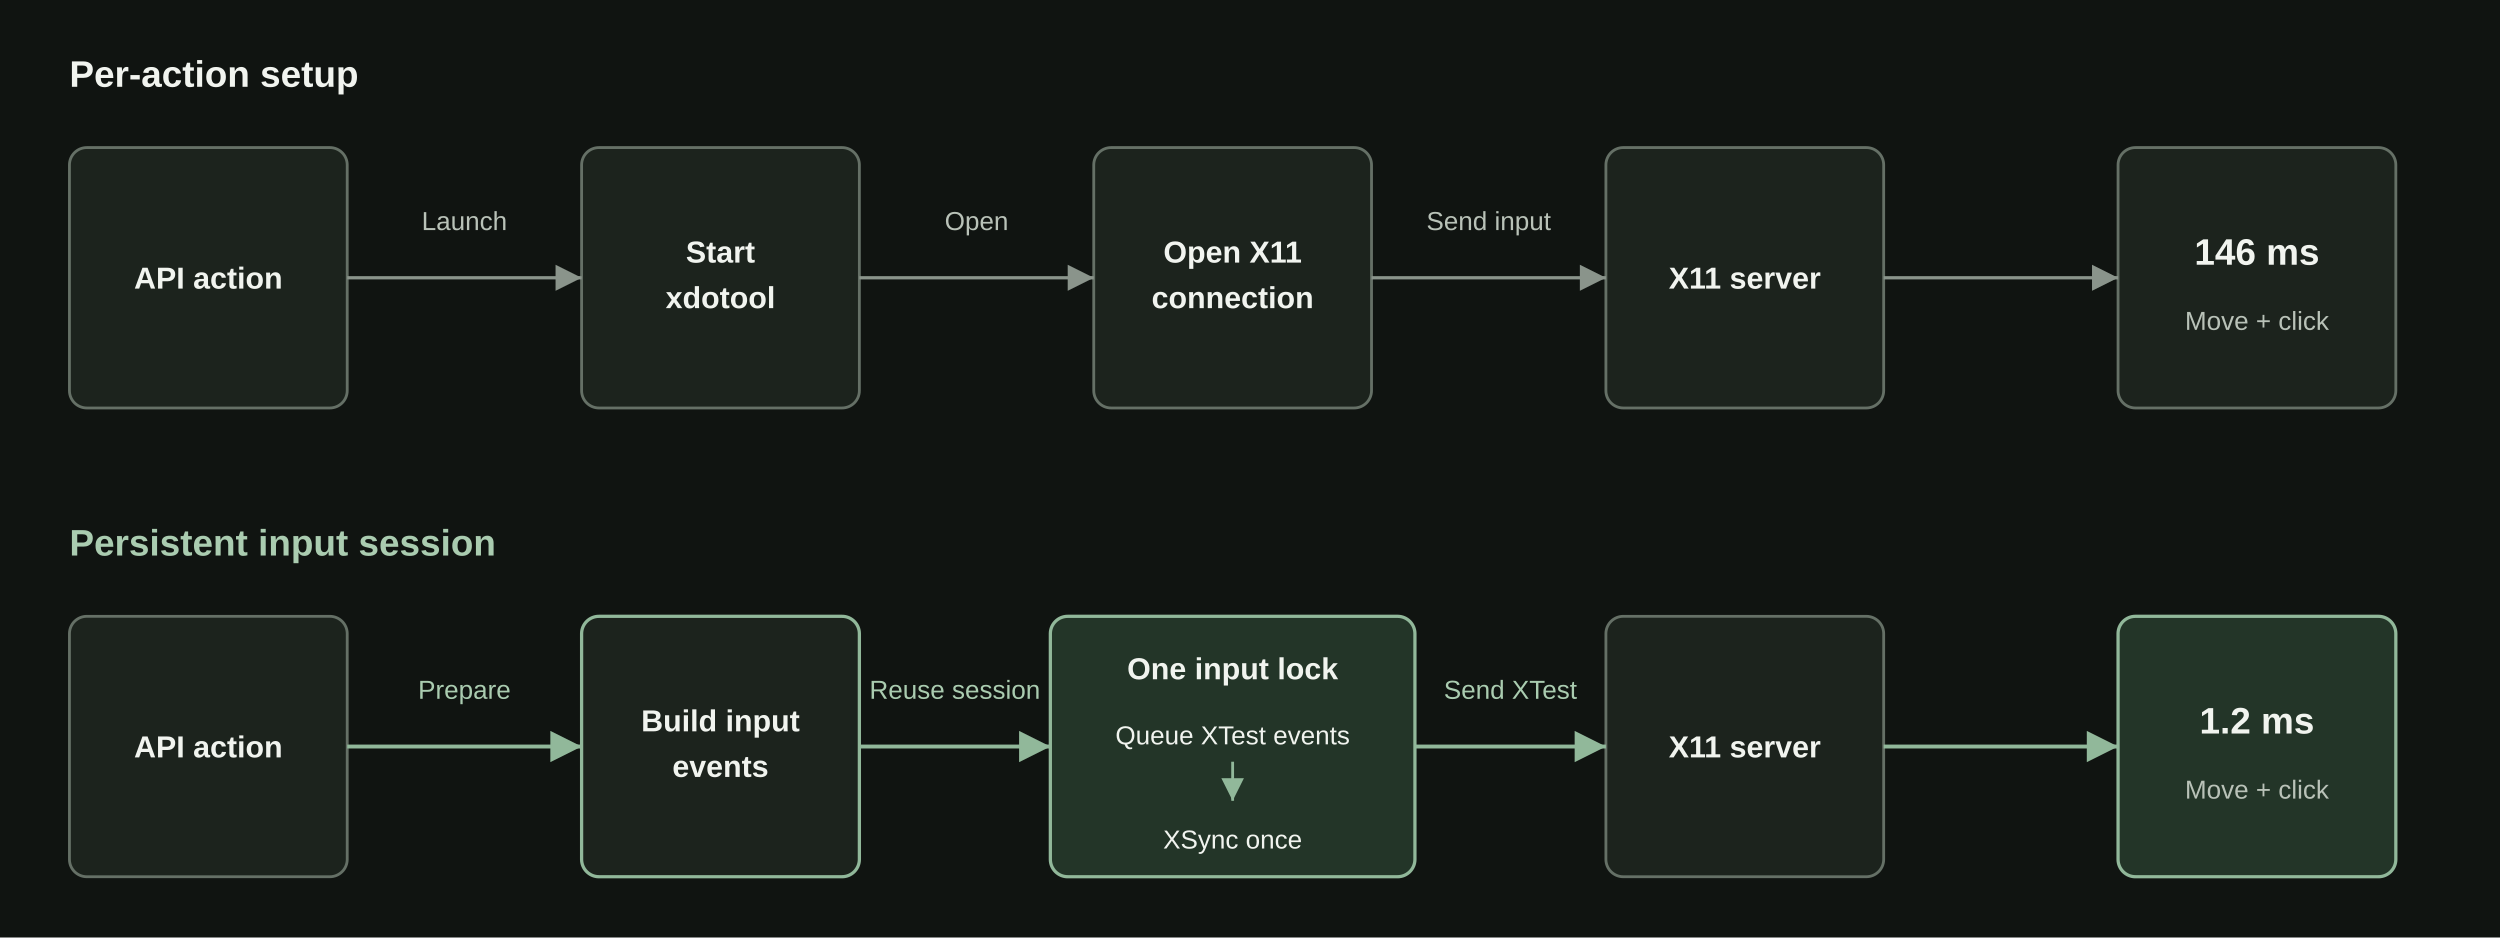
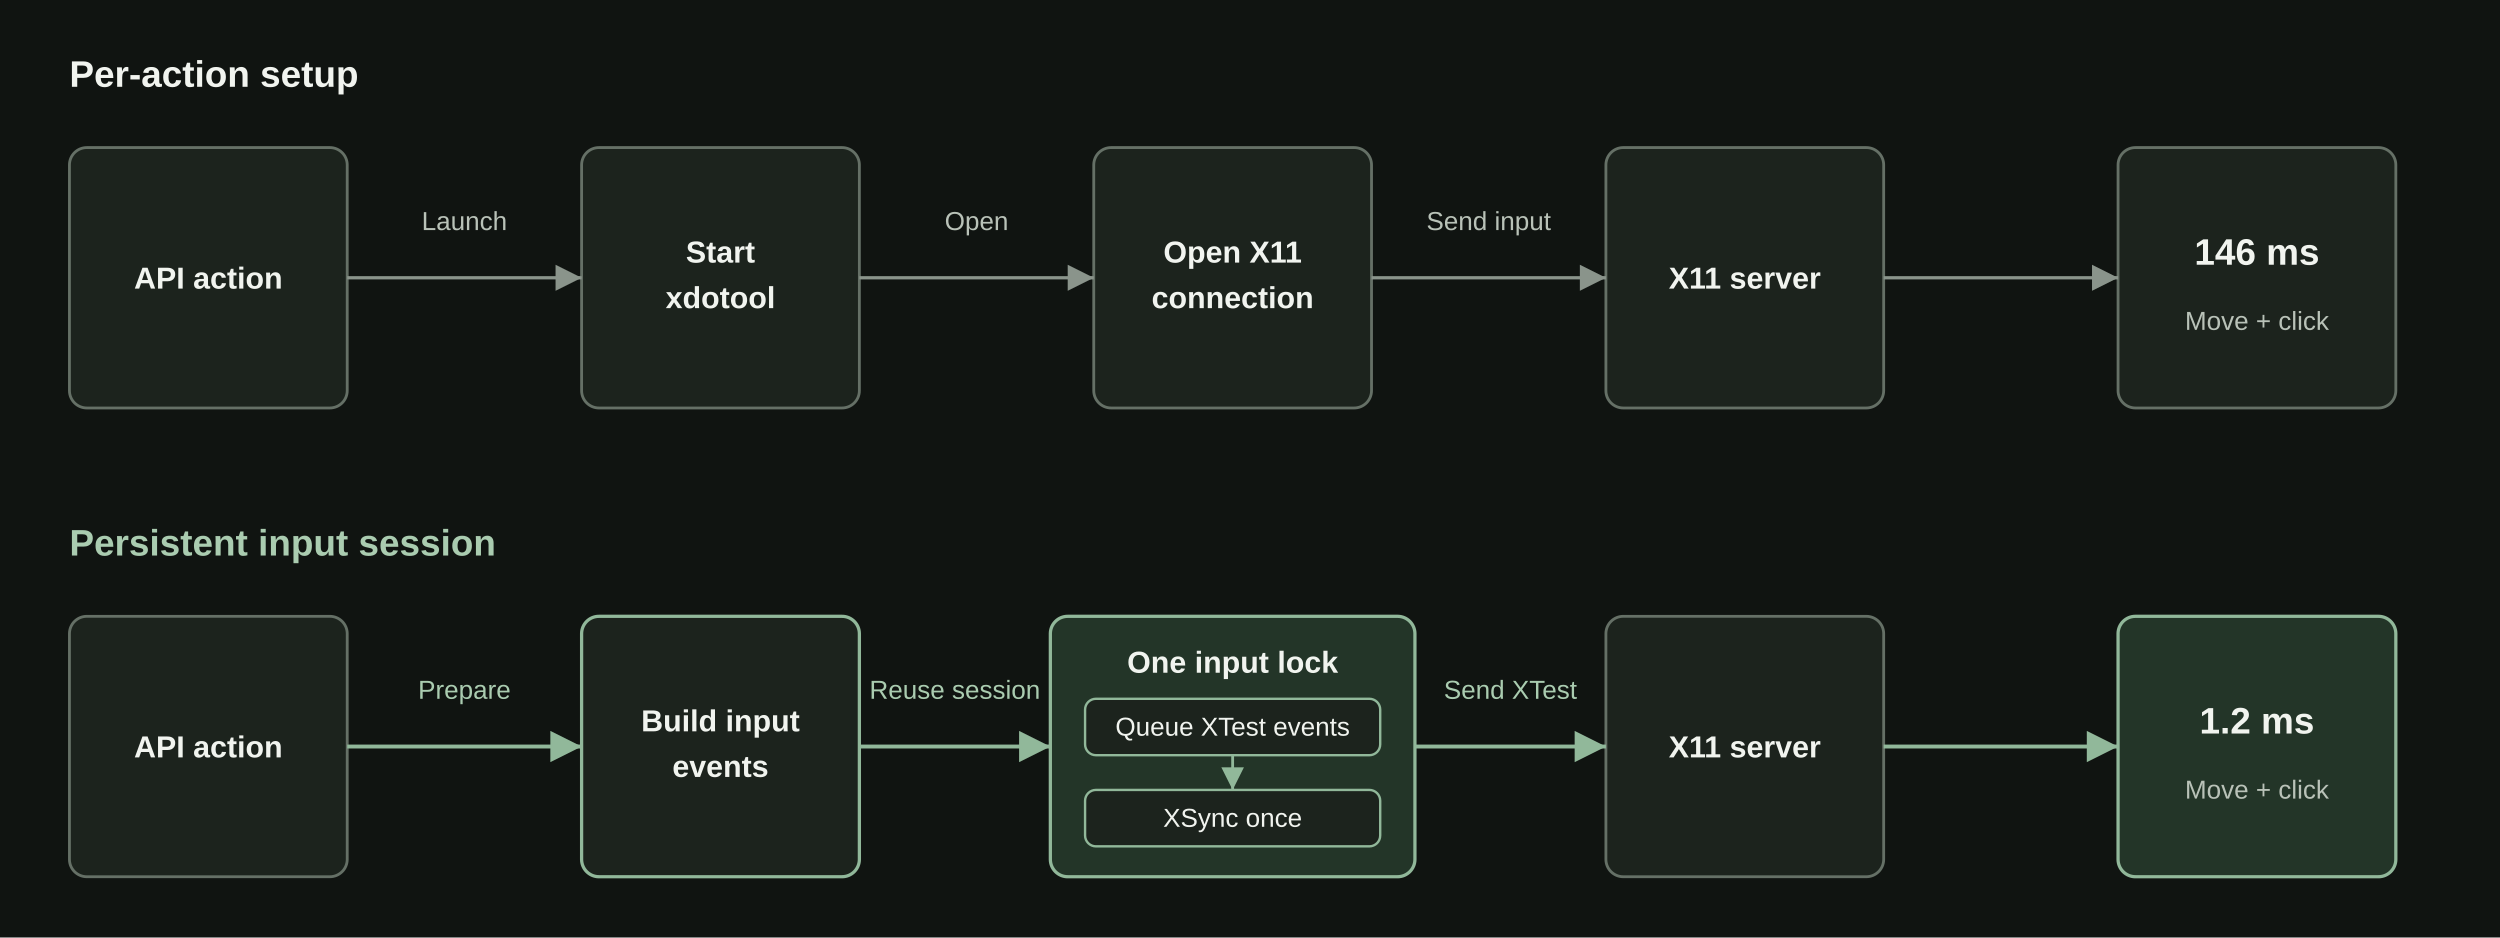
<svg xmlns="http://www.w3.org/2000/svg" width="1152" height="432" viewBox="0 0 1152 432" role="img" aria-labelledby="title desc">
  <defs>
    <style>
      .bg { fill: #101411; }
      .box { fill: #1C231D; stroke: #657066; stroke-width: 1.3; }
      .changed { fill: #1C231D; stroke: #91B89A; stroke-width: 1.5; }
      .primary { fill: #233528; stroke: #91B89A; stroke-width: 1.5; }
+       .step-box { fill: #1C231D; stroke: #91B89A; stroke-width: 1.1; }
      .row, .row-opt, .label, .small, .step, .metric, .arrow-label, .arrow-label-opt { font-family: -apple-system, BlinkMacSystemFont, "Segoe UI", Arial, sans-serif; }
      .row { fill: #F1F4EF; font-size: 17px; font-weight: 700; }
      .row-opt { fill: #AACCB0; font-size: 17px; font-weight: 700; }
      .label { fill: #F1F4EF; font-size: 14px; font-weight: 600; }
      .small { fill: #B9C2B8; font-size: 12px; }
      .step { fill: #F1F4EF; font-size: 12px; font-weight: 500; }
      .metric { fill: #F1F4EF; font-size: 17px; font-weight: 700; }
      .arrow-label { fill: #B9C2B8; font-size: 12px; font-weight: 500; }
      .arrow-label-opt { fill: #AACCB0; font-size: 12px; font-weight: 500; }
      .path { fill: none; stroke: #8A948B; stroke-width: 1.5; }
      .path-opt { fill: none; stroke: #91B89A; stroke-width: 1.8; }
      .path-step { fill: none; stroke: #91B89A; stroke-width: 1.3; }
    </style>
    <marker id="arrow-neutral" viewBox="0 0 8 8" refX="8" refY="4" markerWidth="8" markerHeight="8" orient="auto">
      <path d="M0 0 L8 4 L0 8 Z" fill="#8A948B" />
    </marker>
    <marker id="arrow-sage" viewBox="0 0 8 8" refX="8" refY="4" markerWidth="8" markerHeight="8" orient="auto">
      <path d="M0 0 L8 4 L0 8 Z" fill="#91B89A" />
    </marker>
  </defs>
  <rect class="bg" width="1152" height="432" />
  <text class="row" x="32" y="40">Per-action setup</text>
  <rect class="box" x="32" y="68" width="128" height="120" rx="8" />
  <text class="label" x="96" y="133" text-anchor="middle">API action</text>
  <rect class="box" x="268" y="68" width="128" height="120" rx="8" />
  <text class="label" x="332" y="121" text-anchor="middle">Start</text>
  <text class="label" x="332" y="142" text-anchor="middle">xdotool</text>
  <rect class="box" x="504" y="68" width="128" height="120" rx="8" />
  <text class="label" x="568" y="121" text-anchor="middle">Open X11</text>
  <text class="label" x="568" y="142" text-anchor="middle">connection</text>
  <rect class="box" x="740" y="68" width="128" height="120" rx="8" />
  <text class="label" x="804" y="133" text-anchor="middle">X11 server</text>
  <rect class="box" x="976" y="68" width="128" height="120" rx="8" />
  <text class="metric" x="1040" y="122" text-anchor="middle">146 ms</text>
  <text class="small" x="1040" y="152" text-anchor="middle">Move + click</text>
  <line class="path" x1="160" y1="128" x2="268" y2="128" marker-end="url(#arrow-neutral)" />
  <text class="arrow-label" x="214" y="106" text-anchor="middle">Launch</text>
  <line class="path" x1="396" y1="128" x2="504" y2="128" marker-end="url(#arrow-neutral)" />
  <text class="arrow-label" x="450" y="106" text-anchor="middle">Open</text>
  <line class="path" x1="632" y1="128" x2="740" y2="128" marker-end="url(#arrow-neutral)" />
  <text class="arrow-label" x="686" y="106" text-anchor="middle">Send input</text>
  <line class="path" x1="868" y1="128" x2="976" y2="128" marker-end="url(#arrow-neutral)" />
  <text class="row-opt" x="32" y="256">Persistent input session</text>
  <rect class="box" x="32" y="284" width="128" height="120" rx="8" />
  <text class="label" x="96" y="349" text-anchor="middle">API action</text>
  <rect class="changed" x="268" y="284" width="128" height="120" rx="8" />
  <text class="label" x="332" y="337" text-anchor="middle">Build input</text>
  <text class="label" x="332" y="358" text-anchor="middle">events</text>
  <rect class="primary" x="484" y="284" width="168" height="120" rx="8" />
-   <text class="label" x="568" y="313" text-anchor="middle">One input lock</text>
-   <text class="step" x="568" y="343" text-anchor="middle">Queue XTest events</text>
-   <line class="path-step" x1="568" y1="351" x2="568" y2="369" marker-end="url(#arrow-sage)" />
-   <text class="step" x="568" y="391" text-anchor="middle">XSync once</text>
+   <text class="label" x="568" y="310" text-anchor="middle">One input lock</text>
+   <rect class="step-box" x="500" y="322" width="136" height="26" rx="5" />
+   <text class="step" x="568" y="339" text-anchor="middle">Queue XTest events</text>
+   <line class="path-step" x1="568" y1="348" x2="568" y2="364" marker-end="url(#arrow-sage)" />
+   <rect class="step-box" x="500" y="364" width="136" height="26" rx="5" />
+   <text class="step" x="568" y="381" text-anchor="middle">XSync once</text>
  <rect class="box" x="740" y="284" width="128" height="120" rx="8" />
  <text class="label" x="804" y="349" text-anchor="middle">X11 server</text>
  <rect class="primary" x="976" y="284" width="128" height="120" rx="8" />
  <text class="metric" x="1040" y="338" text-anchor="middle">1.2 ms</text>
  <text class="small" x="1040" y="368" text-anchor="middle">Move + click</text>
  <line class="path-opt" x1="160" y1="344" x2="268" y2="344" marker-end="url(#arrow-sage)" />
  <text class="arrow-label-opt" x="214" y="322" text-anchor="middle">Prepare</text>
  <line class="path-opt" x1="396" y1="344" x2="484" y2="344" marker-end="url(#arrow-sage)" />
  <text class="arrow-label-opt" x="440" y="322" text-anchor="middle">Reuse session</text>
  <line class="path-opt" x1="652" y1="344" x2="740" y2="344" marker-end="url(#arrow-sage)" />
  <text class="arrow-label-opt" x="696" y="322" text-anchor="middle">Send XTest</text>
  <line class="path-opt" x1="868" y1="344" x2="976" y2="344" marker-end="url(#arrow-sage)" />
</svg>
